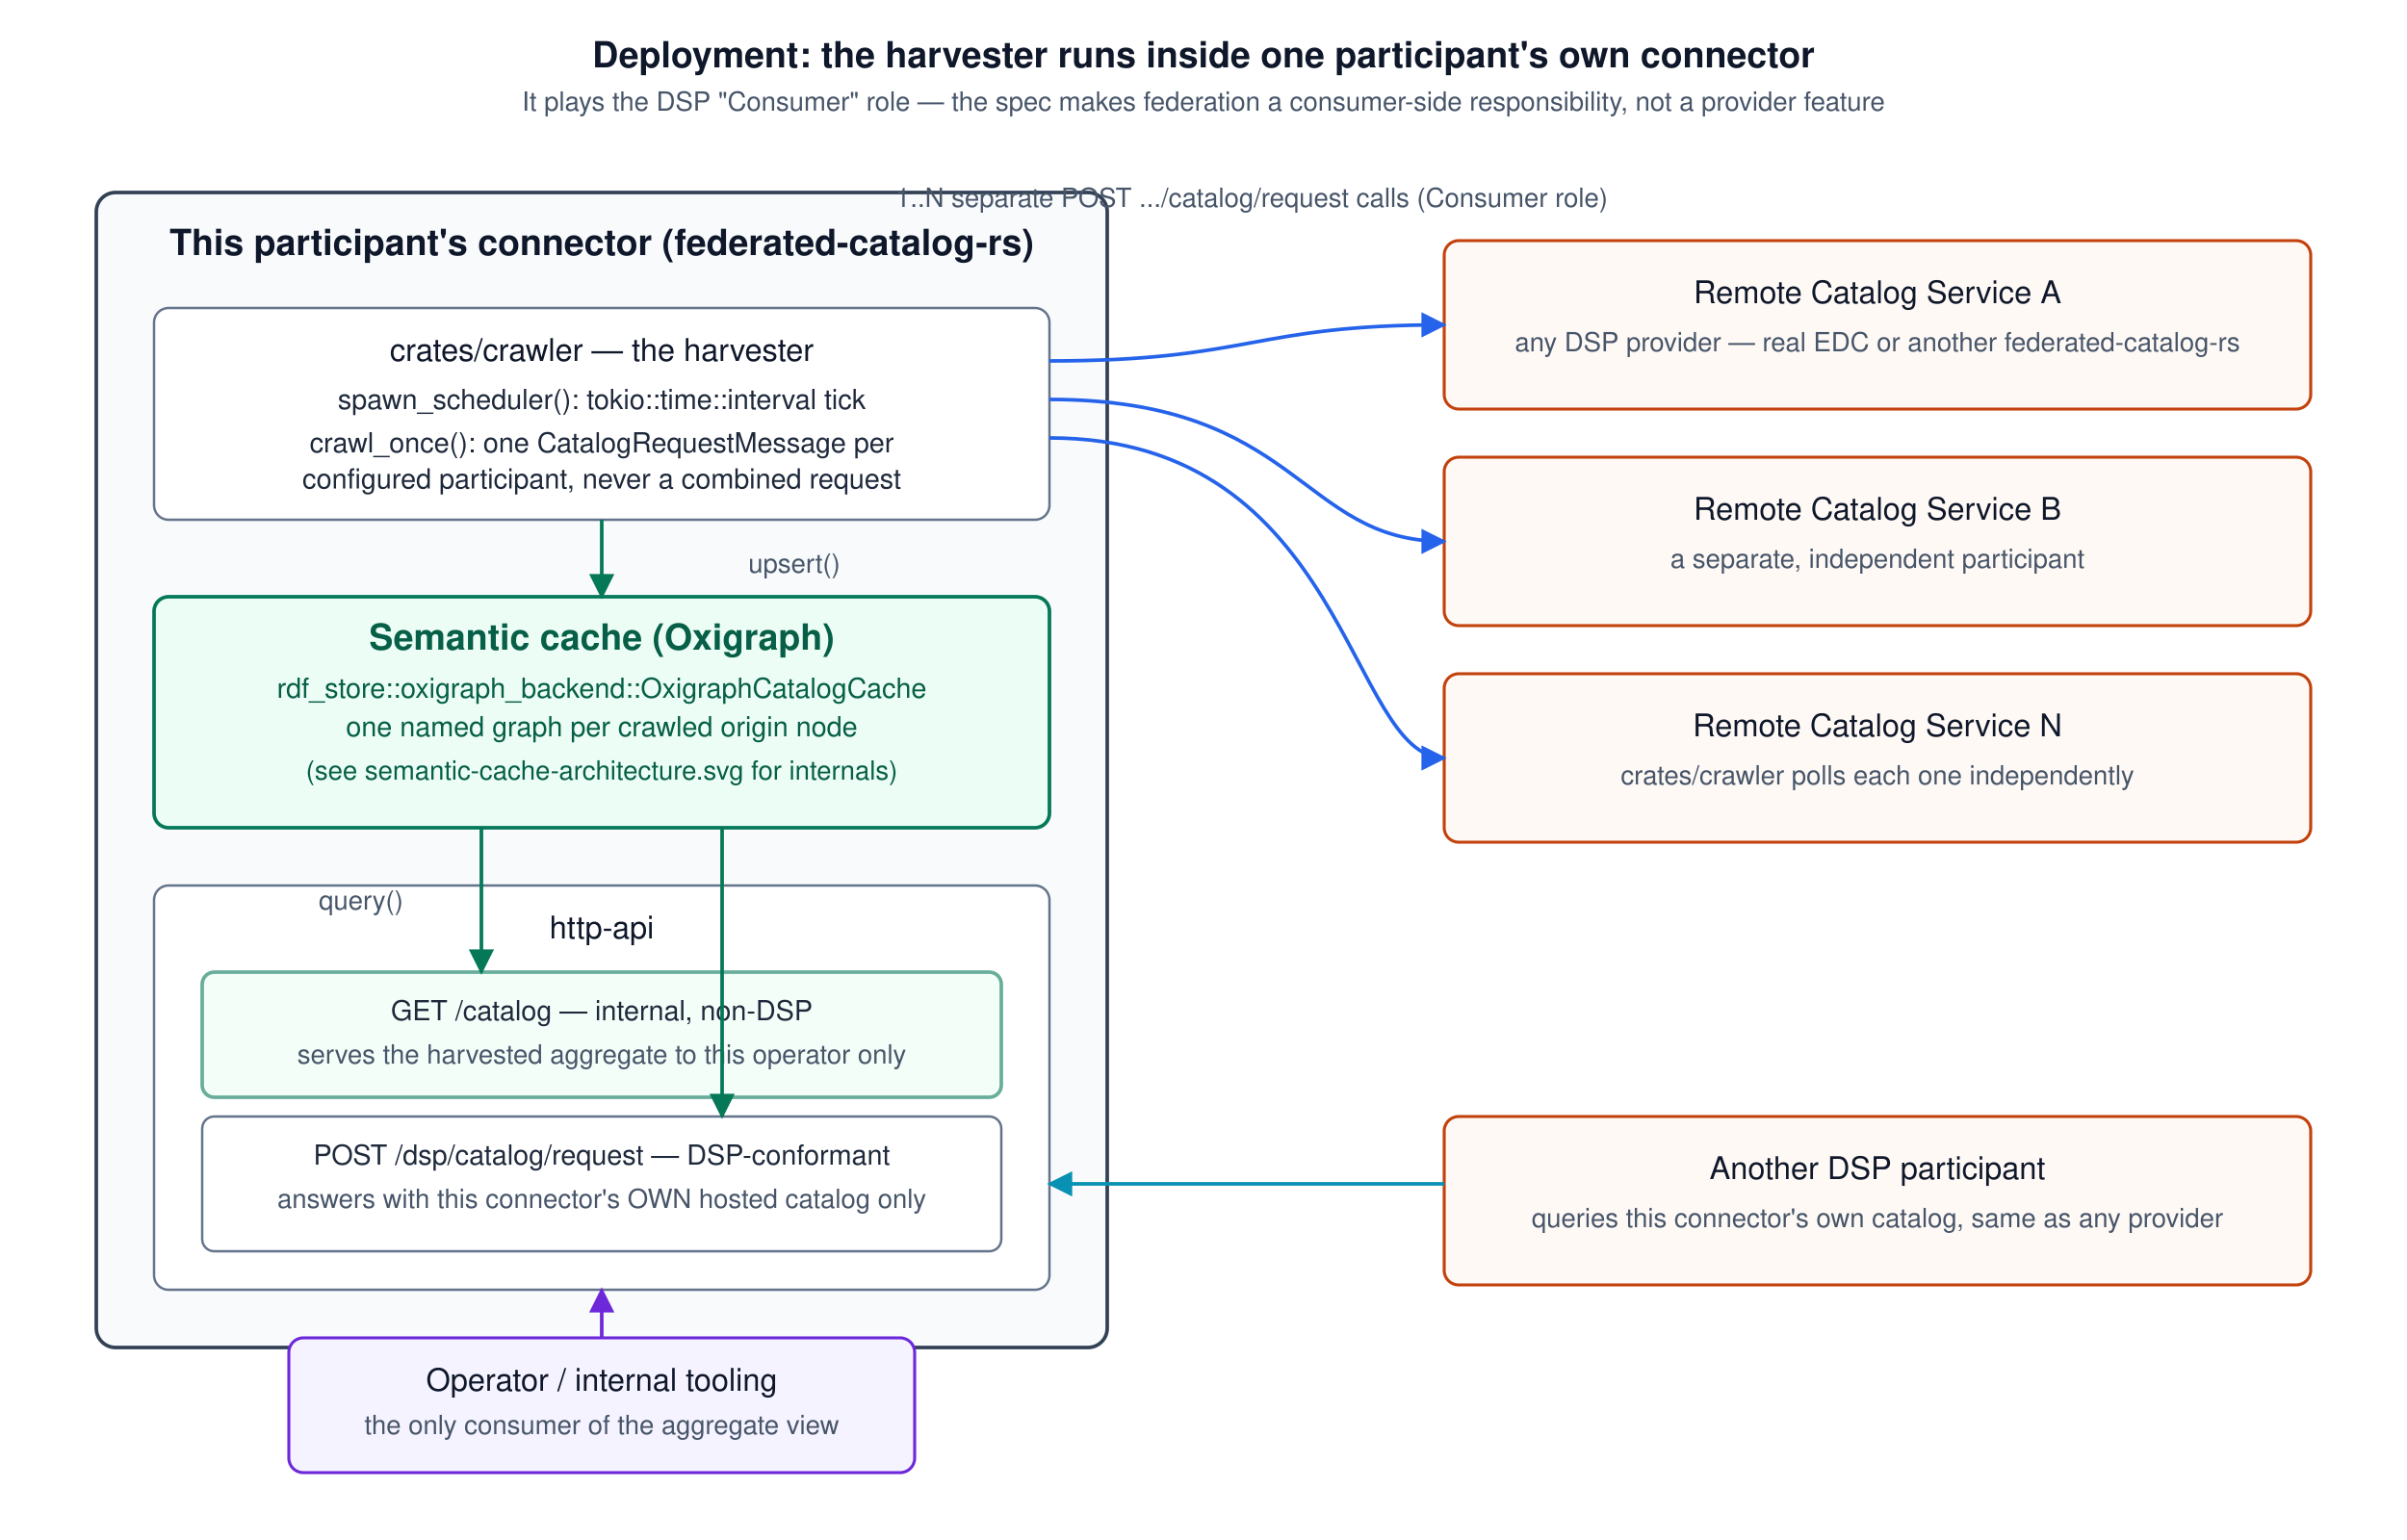
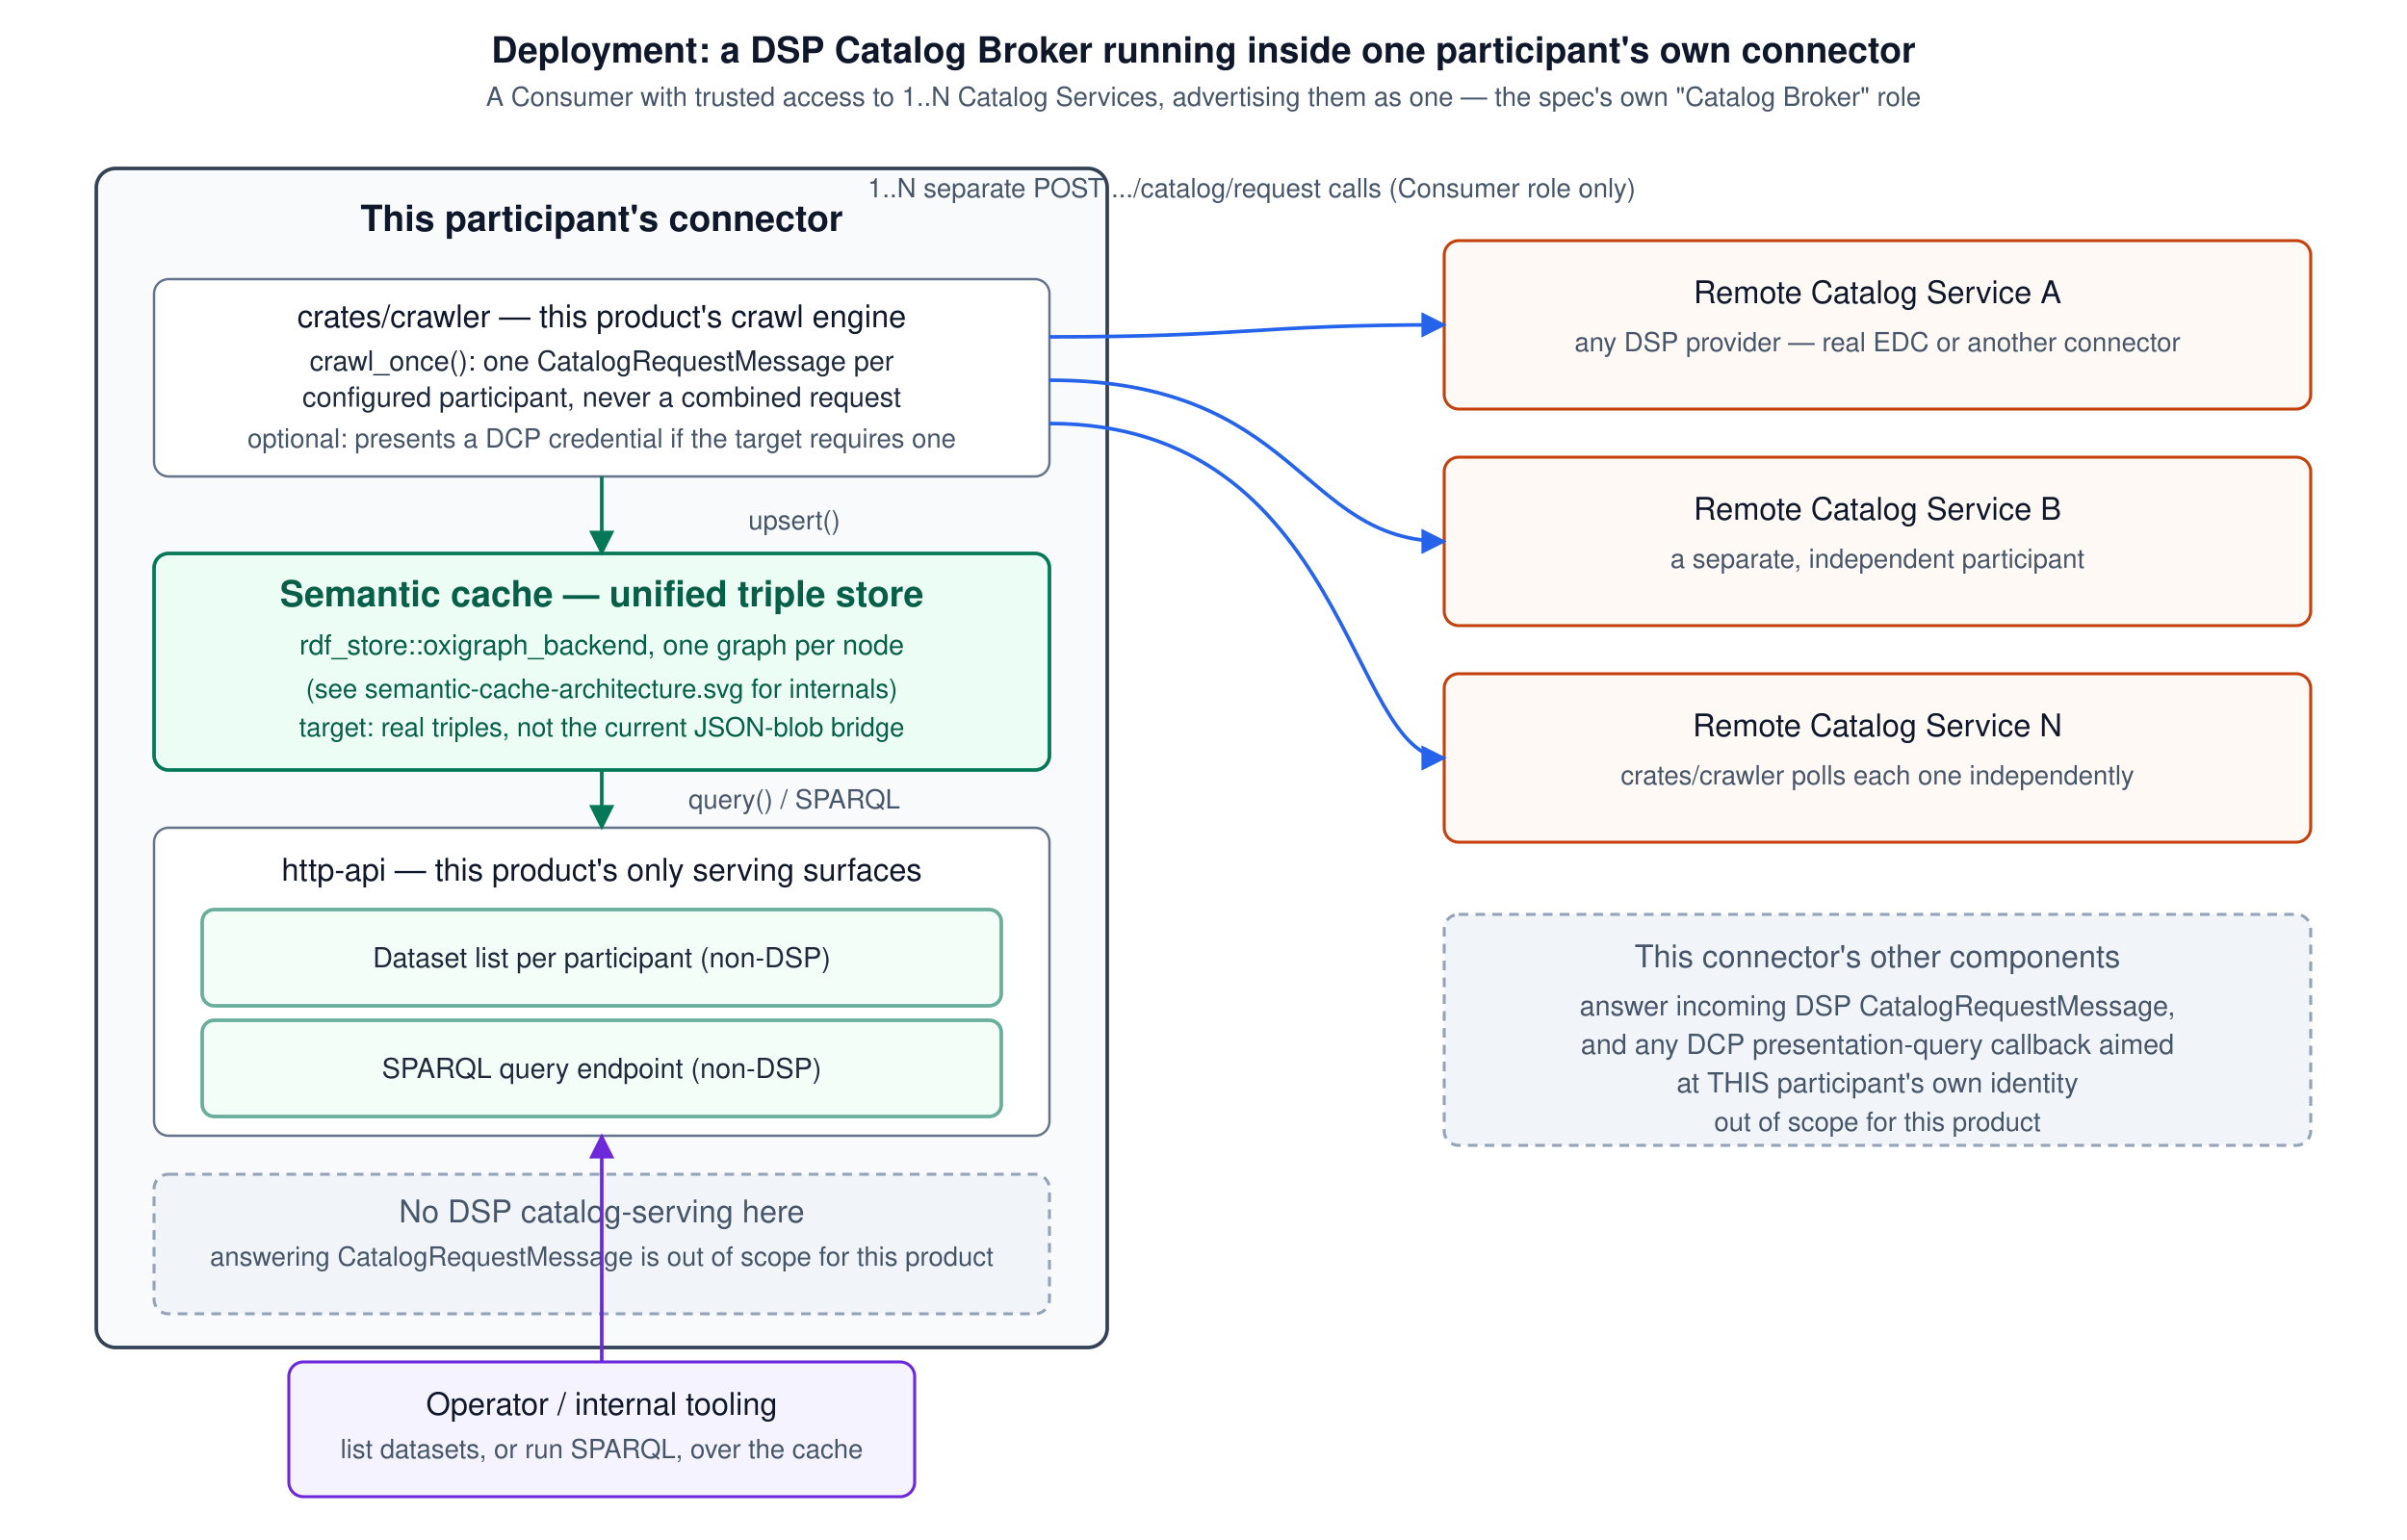
- <svg xmlns="http://www.w3.org/2000/svg" viewBox="0 0 1000 640" role="img" aria-label="The harvester runs inside one participant's own connector. It plays the DSP Consumer role: it issues one separate CatalogRequestMessage per remote Catalog Service (never a single combined federation request), per the Dataspace Protocol's own Replication Protocol section. Results are cached internally. The connector's http-api then exposes two distinct surfaces: GET /catalog, an internal, non-DSP endpoint serving the harvested aggregate to this participant's own operator/tooling; and POST /dsp/catalog/request, a DSP-conformant endpoint that answers other participants with only this connector's own hosted catalog, not the harvested aggregate.">
+ <svg xmlns="http://www.w3.org/2000/svg" viewBox="0 0 1000 640" role="img" aria-label="This product implements the Dataspace Protocol's own Catalog Broker role, running inside one participant's own connector alongside that connector's other components. A Catalog Broker is a Consumer with trusted access to 1..N upstream Catalog Services that advertises their respective catalogs as one - it issues one separate CatalogRequestMessage per remote Catalog Service, per the Dataspace Protocol's own Replication Protocol section, and never answers such requests itself. Answering incoming DSP CatalogRequestMessage is explicitly the job of the connector's other components, not this product. Harvested results land in an internal semantic (RDF) cache, served only through two non-DSP surfaces: a per-participant dataset list, and a SPARQL query endpoint over the whole store. An optional DCP holder identity lets the crawler present this participant's own credential when a remote Catalog Service requires one.">
  <style>
    .bg { fill: #ffffff; }
    .participant { fill: #f8fafc; stroke: #334155; stroke-width: 1.5; }
    .box { fill: #ffffff; stroke: #64748b; stroke-width: 1; }
    .cache { fill: #ecfdf5; stroke: #047857; stroke-width: 1.5; }
    .remote { fill: #fef9f5; stroke: #c2410c; stroke-width: 1.25; }
    .consumer { fill: #f5f3ff; stroke: #6d28d9; stroke-width: 1.25; }
+     .other { fill: #f1f5f9; stroke: #94a3b8; stroke-width: 1.25; stroke-dasharray: 4 3; }
    .label { fill: #0f172a; font-family: -apple-system, Segoe UI, Helvetica, Arial, sans-serif; font-size: 13px; }
    .sublabel { fill: #1e293b; font-family: -apple-system, Segoe UI, Helvetica, Arial, sans-serif; font-size: 11.5px; }
    .caption { fill: #475569; font-family: -apple-system, Segoe UI, Helvetica, Arial, sans-serif; font-size: 11px; }
    .title { fill: #0f172a; font-family: -apple-system, Segoe UI, Helvetica, Arial, sans-serif; font-size: 15px; font-weight: 600; }
    .cachetext { fill: #065f46; }
+     .othertext { fill: #475569; }
    .dsp-out { stroke: #2563eb; stroke-width: 1.5; fill: none; }
-     .dsp-in { stroke: #0891b2; stroke-width: 1.5; fill: none; }
    .internal { stroke: #047857; stroke-width: 1.5; fill: none; }
    .query { stroke: #6d28d9; stroke-width: 1.5; fill: none; }
    @media (prefers-color-scheme: dark) {
      .bg { fill: #0b1220; }
      .participant { fill: #111827; stroke: #94a3b8; }
      .box { fill: #0b1220; stroke: #94a3b8; }
      .cache { fill: #052e21; stroke: #34d399; }
      .remote { fill: #2a1608; stroke: #fb923c; }
      .consumer { fill: #1e1b3a; stroke: #a78bfa; }
+       .other { fill: #1e293b; stroke: #64748b; }
      .label { fill: #e2e8f0; }
      .sublabel { fill: #e2e8f0; }
      .caption { fill: #94a3b8; }
      .title { fill: #f1f5f9; }
      .cachetext { fill: #6ee7b7; }
+       .othertext { fill: #cbd5e1; }
      .dsp-out { stroke: #60a5fa; }
-       .dsp-in { stroke: #22d3ee; }
      .internal { stroke: #34d399; }
      .query { stroke: #a78bfa; }
    }
  </style>
  <defs>
    <marker id="arrow-dsp-out" viewBox="0 0 10 10" refX="9" refY="5" markerWidth="7" markerHeight="7" orient="auto-start-reverse">
      <path d="M0,0 L10,5 L0,10 z" fill="#2563eb" />
-     </marker>
-     <marker id="arrow-dsp-in" viewBox="0 0 10 10" refX="9" refY="5" markerWidth="7" markerHeight="7" orient="auto-start-reverse">
-       <path d="M0,0 L10,5 L0,10 z" fill="#0891b2" />
    </marker>
    <marker id="arrow-internal" viewBox="0 0 10 10" refX="9" refY="5" markerWidth="7" markerHeight="7" orient="auto-start-reverse">
      <path d="M0,0 L10,5 L0,10 z" fill="#047857" />
    </marker>
    <marker id="arrow-query" viewBox="0 0 10 10" refX="9" refY="5" markerWidth="7" markerHeight="7" orient="auto-start-reverse">
      <path d="M0,0 L10,5 L0,10 z" fill="#6d28d9" />
    </marker>
  </defs>
  <rect class="bg" x="0" y="0" width="1000" height="640" />
-   <text class="title" x="500" y="28" text-anchor="middle">Deployment: the harvester runs inside one participant's own connector</text>
-   <text class="caption" x="500" y="46" text-anchor="middle">It plays the DSP "Consumer" role — the spec makes federation a consumer-side responsibility, not a provider feature</text>
-   <rect class="participant" x="40" y="80" width="420" height="480" rx="8" />
-   <text class="title" x="250" y="106" text-anchor="middle">This participant's connector (federated-catalog-rs)</text>
-   <rect class="box" x="64" y="128" width="372" height="88" rx="6" />
-   <text class="label" x="250" y="150" text-anchor="middle">crates/crawler — the harvester</text>
-   <text class="sublabel" x="250" y="170" text-anchor="middle">spawn_scheduler(): tokio::time::interval tick</text>
-   <text class="sublabel" x="250" y="188" text-anchor="middle">crawl_once(): one CatalogRequestMessage per</text>
-   <text class="sublabel" x="250" y="203" text-anchor="middle">configured participant, never a combined request</text>
-   <rect class="cache" x="64" y="248" width="372" height="96" rx="6" />
-   <text class="cachetext title" x="250" y="270" text-anchor="middle">Semantic cache (Oxigraph)</text>
-   <text class="cachetext sublabel" x="250" y="290" text-anchor="middle">rdf_store::oxigraph_backend::OxigraphCatalogCache</text>
-   <text class="cachetext sublabel" x="250" y="306" text-anchor="middle">one named graph per crawled origin node</text>
-   <text class="cachetext caption" x="250" y="324" text-anchor="middle">(see semantic-cache-architecture.svg for internals)</text>
-   <rect class="box" x="64" y="368" width="372" height="168" rx="6" />
-   <text class="label" x="250" y="390" text-anchor="middle">http-api</text>
-   <rect class="cache" x="84" y="404" width="332" height="52" rx="5" opacity="0.6" />
-   <text class="sublabel" x="250" y="424" text-anchor="middle">GET /catalog — internal, non-DSP</text>
-   <text class="caption" x="250" y="442" text-anchor="middle">serves the harvested aggregate to this operator only</text>
-   <rect class="box" x="84" y="464" width="332" height="56" rx="5" />
-   <text class="sublabel" x="250" y="484" text-anchor="middle">POST /dsp/catalog/request — DSP-conformant</text>
-   <text class="caption" x="250" y="502" text-anchor="middle">answers with this connector's OWN hosted catalog only</text>
-   <rect class="consumer" x="120" y="556" width="260" height="56" rx="6" />
-   <text class="label" x="250" y="578" text-anchor="middle">Operator / internal tooling</text>
-   <text class="caption" x="250" y="596" text-anchor="middle">the only consumer of the aggregate view</text>
-   <path class="query" marker-end="url(#arrow-query)" d="M 250,556 L 250,536" />
+   <text class="title" x="500" y="26" text-anchor="middle">Deployment: a DSP Catalog Broker running inside one participant's own connector</text>
+   <text class="caption" x="500" y="44" text-anchor="middle">A Consumer with trusted access to 1..N Catalog Services, advertising them as one — the spec's own "Catalog Broker" role</text>
+   <rect class="participant" x="40" y="70" width="420" height="490" rx="8" />
+   <text class="title" x="250" y="96" text-anchor="middle">This participant's connector</text>
+   <rect class="box" x="64" y="116" width="372" height="82" rx="6" />
+   <text class="label" x="250" y="136" text-anchor="middle">crates/crawler — this product's crawl engine</text>
+   <text class="sublabel" x="250" y="154" text-anchor="middle">crawl_once(): one CatalogRequestMessage per</text>
+   <text class="sublabel" x="250" y="169" text-anchor="middle">configured participant, never a combined request</text>
+   <text class="caption" x="250" y="186" text-anchor="middle">optional: presents a DCP credential if the target requires one</text>
+   <rect class="cache" x="64" y="230" width="372" height="90" rx="6" />
+   <text class="cachetext title" x="250" y="252" text-anchor="middle">Semantic cache — unified triple store</text>
+   <text class="cachetext sublabel" x="250" y="272" text-anchor="middle">rdf_store::oxigraph_backend, one graph per node</text>
+   <text class="cachetext caption" x="250" y="290" text-anchor="middle">(see semantic-cache-architecture.svg for internals)</text>
+   <text class="cachetext caption" x="250" y="306" text-anchor="middle">target: real triples, not the current JSON-blob bridge</text>
+   <rect class="box" x="64" y="344" width="372" height="128" rx="6" />
+   <text class="label" x="250" y="366" text-anchor="middle">http-api — this product's only serving surfaces</text>
+   <rect class="cache" x="84" y="378" width="332" height="40" rx="5" opacity="0.6" />
+   <text class="sublabel" x="250" y="402" text-anchor="middle">Dataset list per participant (non-DSP)</text>
+   <rect class="cache" x="84" y="424" width="332" height="40" rx="5" opacity="0.6" />
+   <text class="sublabel" x="250" y="448" text-anchor="middle">SPARQL query endpoint (non-DSP)</text>
+   <rect class="other" x="64" y="488" width="372" height="58" rx="6" />
+   <text class="othertext label" x="250" y="508" text-anchor="middle">No DSP catalog-serving here</text>
+   <text class="othertext caption" x="250" y="526" text-anchor="middle">answering CatalogRequestMessage is out of scope for this product</text>
+   <rect class="consumer" x="120" y="566" width="260" height="56" rx="6" />
+   <text class="label" x="250" y="588" text-anchor="middle">Operator / internal tooling</text>
+   <text class="caption" x="250" y="606" text-anchor="middle">list datasets, or run SPARQL, over the cache</text>
+   <path class="query" marker-end="url(#arrow-query)" d="M 250,566 L 250,472" />
  <rect class="remote" x="600" y="100" width="360" height="70" rx="6" />
  <text class="label" x="780" y="126" text-anchor="middle">Remote Catalog Service A</text>
-   <text class="caption" x="780" y="146" text-anchor="middle">any DSP provider — real EDC or another federated-catalog-rs</text>
+   <text class="caption" x="780" y="146" text-anchor="middle">any DSP provider — real EDC or another connector</text>
  <rect class="remote" x="600" y="190" width="360" height="70" rx="6" />
  <text class="label" x="780" y="216" text-anchor="middle">Remote Catalog Service B</text>
  <text class="caption" x="780" y="236" text-anchor="middle">a separate, independent participant</text>
  <rect class="remote" x="600" y="280" width="360" height="70" rx="6" />
  <text class="label" x="780" y="306" text-anchor="middle">Remote Catalog Service N</text>
  <text class="caption" x="780" y="326" text-anchor="middle">crates/crawler polls each one independently</text>
-   <rect class="remote" x="600" y="464" width="360" height="70" rx="6" />
-   <text class="label" x="780" y="490" text-anchor="middle">Another DSP participant</text>
-   <text class="caption" x="780" y="510" text-anchor="middle">queries this connector's own catalog, same as any provider</text>
-   <path class="dsp-out" marker-end="url(#arrow-dsp-out)" d="M 436,150 C 520,150 520,135 600,135" />
-   <path class="dsp-out" marker-end="url(#arrow-dsp-out)" d="M 436,166 C 540,166 540,225 600,225" />
-   <path class="dsp-out" marker-end="url(#arrow-dsp-out)" d="M 436,182 C 560,182 560,315 600,315" />
-   <text class="caption" x="520" y="86" text-anchor="middle">1..N separate POST .../catalog/request calls (Consumer role)</text>
-   <path class="internal" marker-end="url(#arrow-internal)" d="M 250,216 L 250,248" />
-   <text class="caption" x="330" y="238" text-anchor="middle">upsert()</text>
-   <path class="internal" marker-end="url(#arrow-internal)" d="M 200,344 L 200,404" />
-   <path class="internal" marker-end="url(#arrow-internal)" d="M 300,344 L 300,464" />
-   <text class="caption" x="150" y="378" text-anchor="middle">query()</text>
-   <path class="dsp-in" marker-end="url(#arrow-dsp-in)" d="M 600,492 L 436,492" />
+   <path class="dsp-out" marker-end="url(#arrow-dsp-out)" d="M 436,140 C 520,140 520,135 600,135" />
+   <path class="dsp-out" marker-end="url(#arrow-dsp-out)" d="M 436,158 C 540,158 540,225 600,225" />
+   <path class="dsp-out" marker-end="url(#arrow-dsp-out)" d="M 436,176 C 560,176 560,315 600,315" />
+   <text class="caption" x="520" y="82" text-anchor="middle">1..N separate POST .../catalog/request calls (Consumer role only)</text>
+   <path class="internal" marker-end="url(#arrow-internal)" d="M 250,198 L 250,230" />
+   <text class="caption" x="330" y="220" text-anchor="middle">upsert()</text>
+   <path class="internal" marker-end="url(#arrow-internal)" d="M 250,320 L 250,344" />
+   <text class="caption" x="330" y="336" text-anchor="middle">query() / SPARQL</text>
+   <rect class="other" x="600" y="380" width="360" height="96" rx="6" />
+   <text class="othertext label" x="780" y="402" text-anchor="middle">This connector's other components</text>
+   <text class="othertext sublabel" x="780" y="422" text-anchor="middle">answer incoming DSP CatalogRequestMessage,</text>
+   <text class="othertext sublabel" x="780" y="438" text-anchor="middle">and any DCP presentation-query callback aimed</text>
+   <text class="othertext sublabel" x="780" y="454" text-anchor="middle">at THIS participant's own identity</text>
+   <text class="othertext caption" x="780" y="470" text-anchor="middle">out of scope for this product</text>
</svg>
